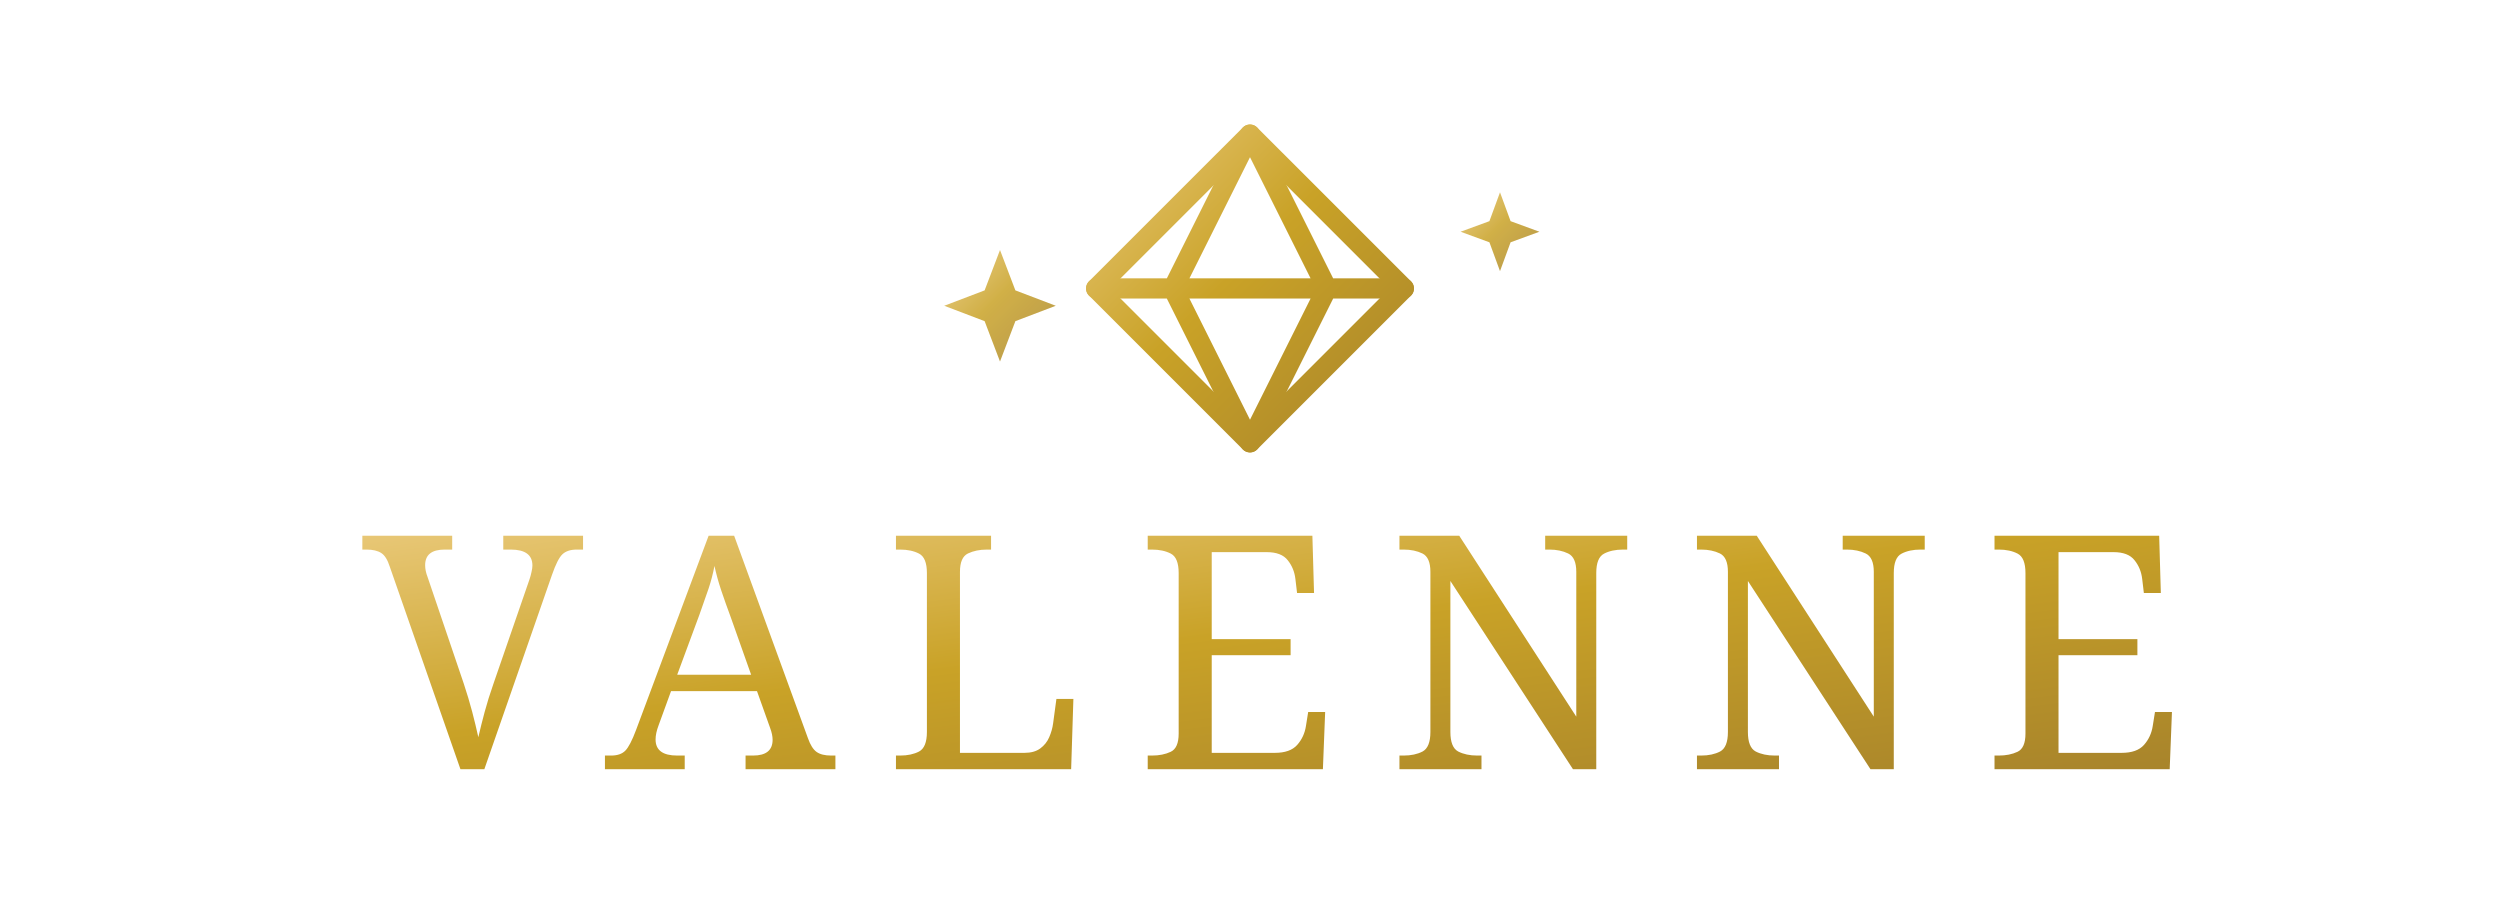
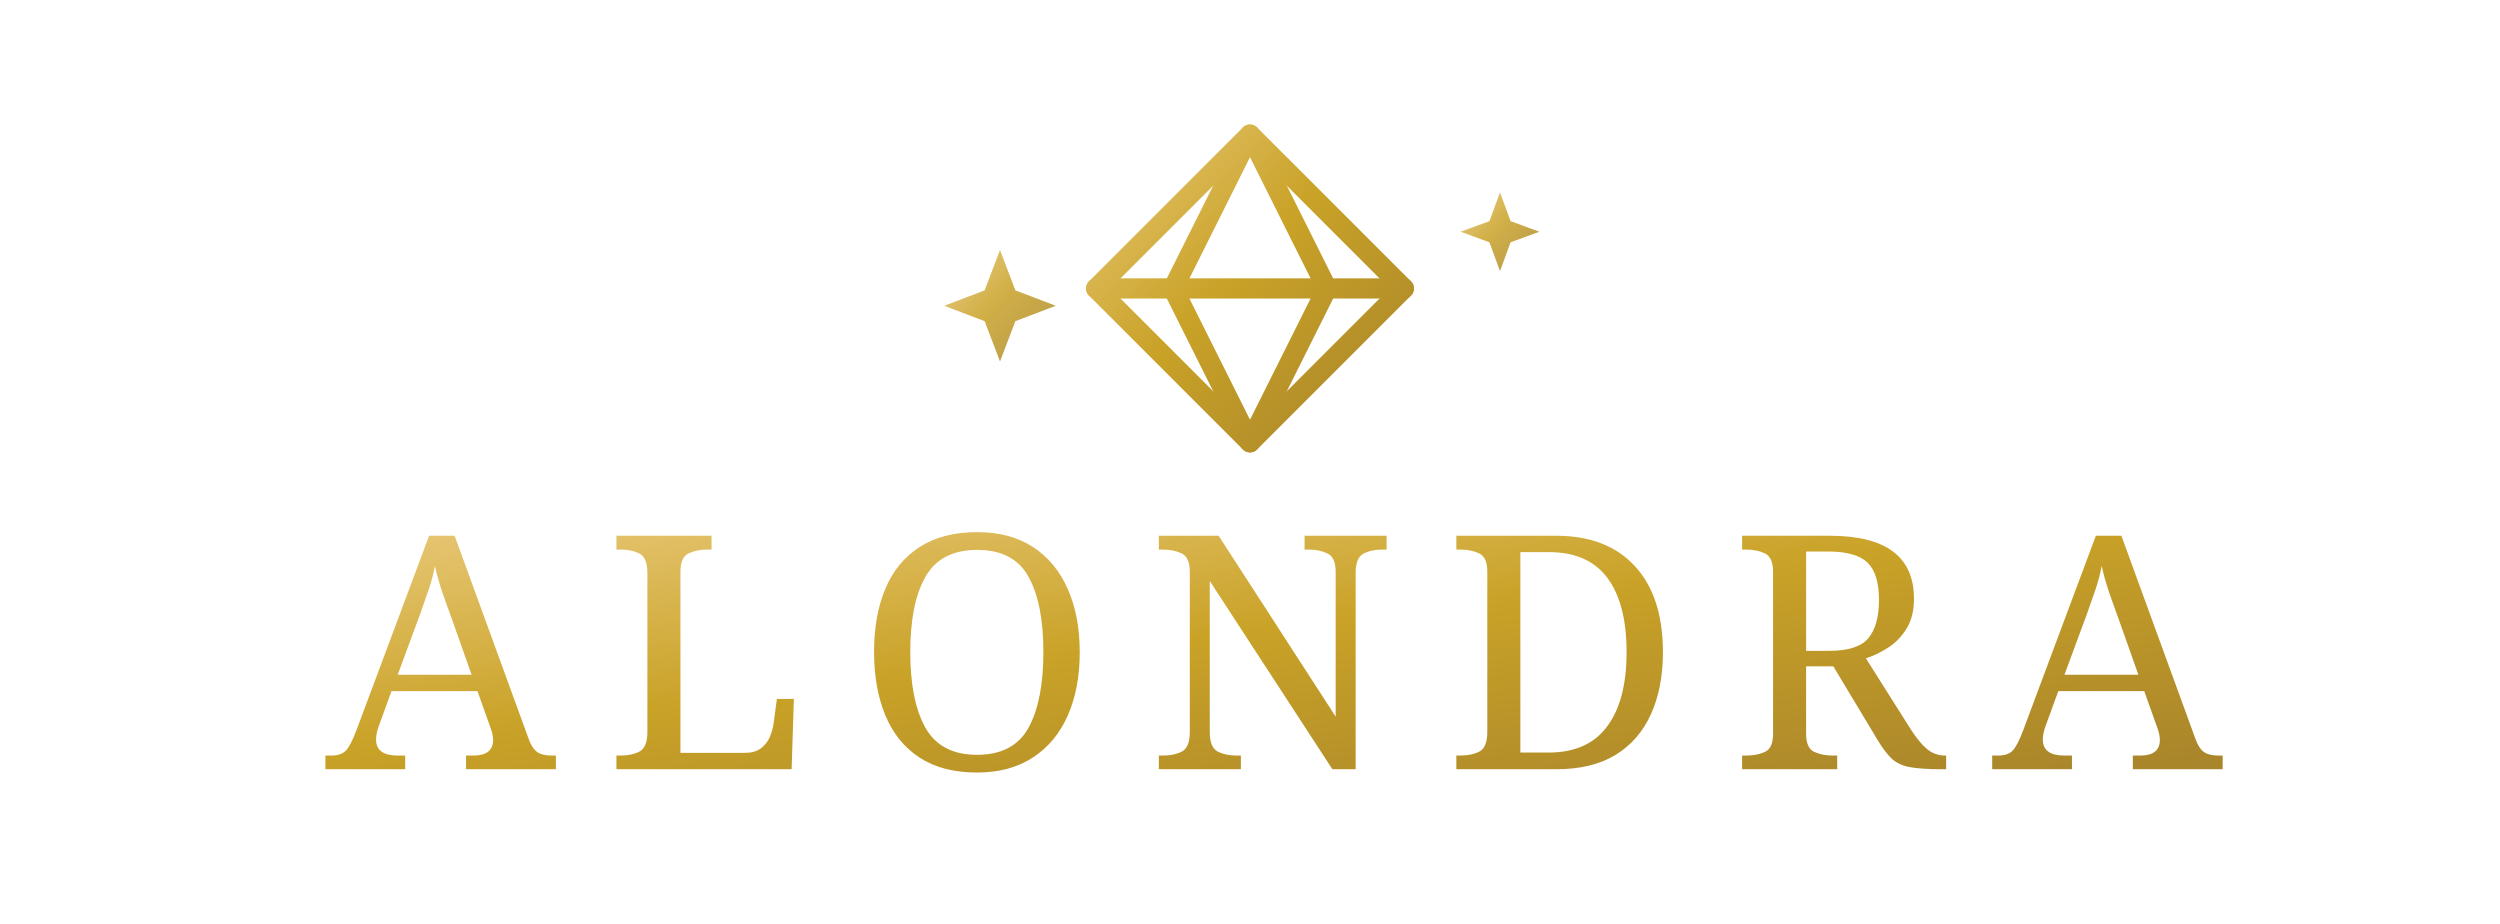
- <svg xmlns="http://www.w3.org/2000/svg" viewBox="0 0 260 96" role="img" aria-label="Joyería Valenne">
+ <svg xmlns="http://www.w3.org/2000/svg" viewBox="0 0 260 96" role="img" aria-label="Joyería Alondra">
  <defs>
    <linearGradient id="oro" x1="0" y1="0" x2="1" y2="1">
      <stop offset="0%" stop-color="#E8C776" />
      <stop offset="45%" stop-color="#C9A227" />
      <stop offset="100%" stop-color="#A8842B" />
    </linearGradient>
  </defs>
  <g fill="none" stroke="url(#oro)" stroke-width="2.1" stroke-linejoin="round" stroke-linecap="round">
    <path d="M114 30 L130 14 L146 30 L130 46 Z" />
    <path d="M114 30 H146 M130 14 L122 30 L130 46 L138 30 Z" />
  </g>
  <g fill="url(#oro)" opacity=".85">
    <path d="M104 26 l1.6 4.2 4.2 1.6 -4.2 1.6 -1.6 4.2 -1.6-4.2 -4.2-1.6 4.2-1.6z" />
    <path d="M156 20 l1.1 3 3 1.1 -3 1.1 -1.1 3 -1.1-3 -3-1.1 3-1.1z" />
  </g>
-   <text x="130" y="80" text-anchor="middle" fill="url(#oro)" font-family="Cormorant Garamond, Didot, Georgia, serif" font-size="34" letter-spacing="5" dx="2.5">VALENNE</text>
+   <text x="130" y="80" text-anchor="middle" fill="url(#oro)" font-family="Cormorant Garamond, Didot, Georgia, serif" font-size="34" letter-spacing="5" dx="2.5">ALONDRA</text>
</svg>
